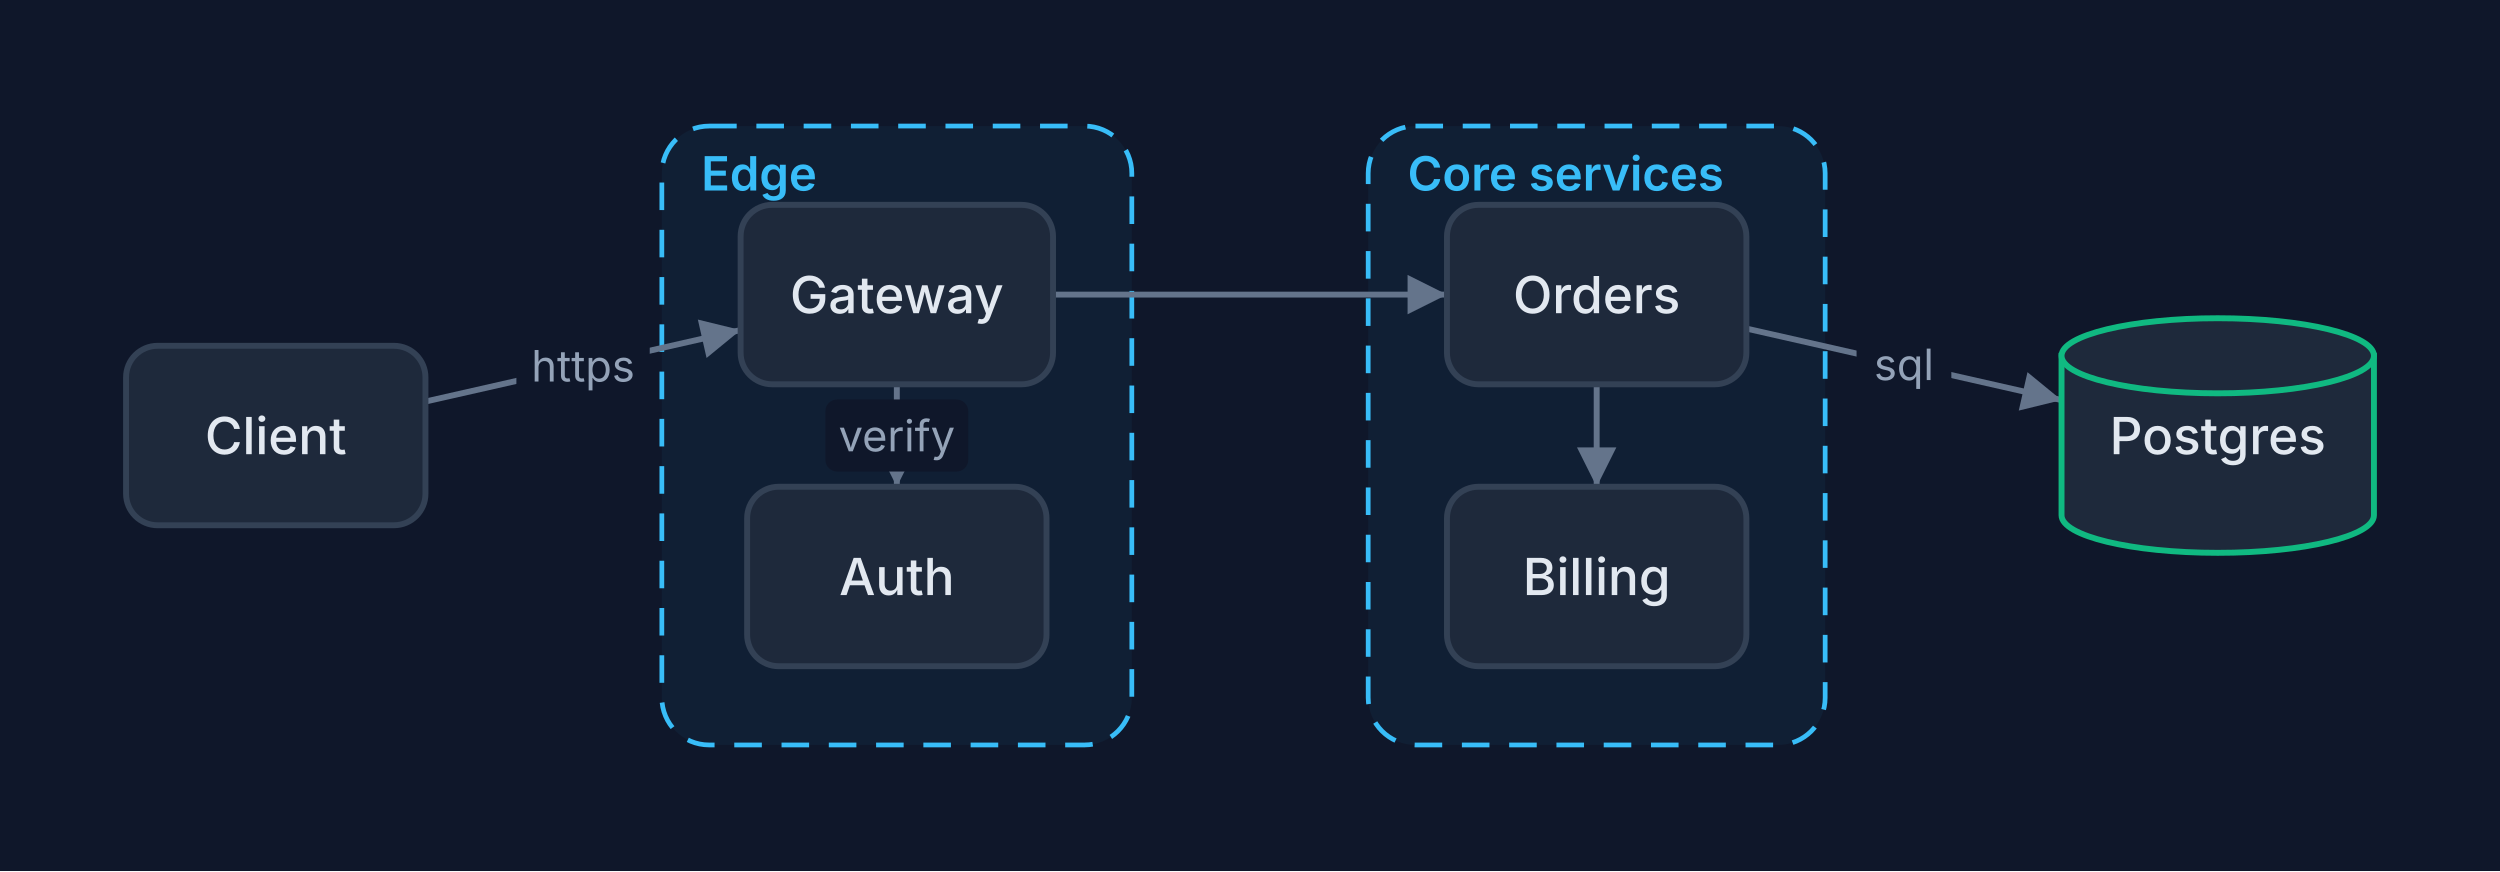
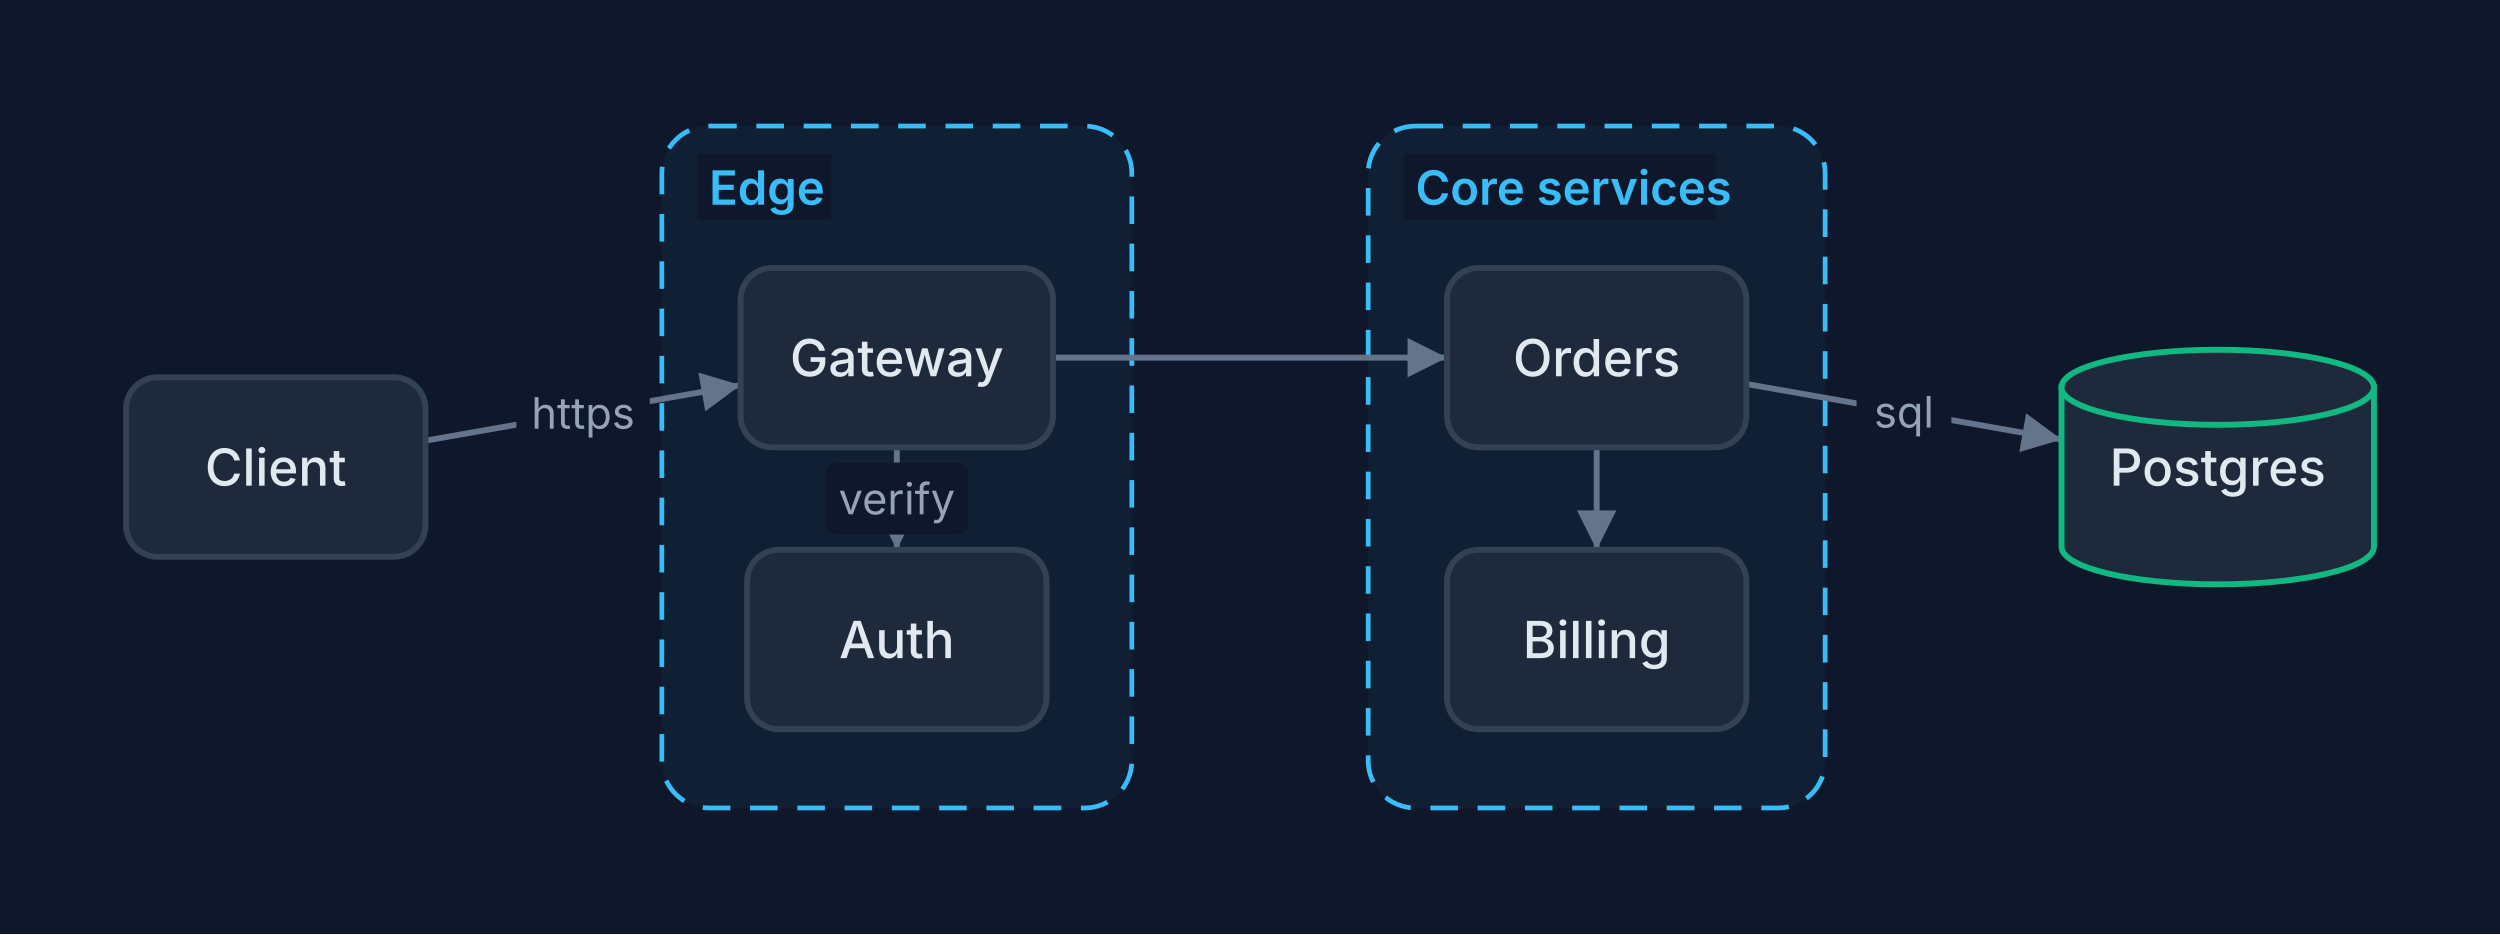
- <svg xmlns="http://www.w3.org/2000/svg" width="634.6" height="221.1" viewBox="0 0 634.6 221.1">
+ <svg xmlns="http://www.w3.org/2000/svg" width="634.6" height="237.1" viewBox="0 0 634.6 237.1">
  <defs>
    <marker id="h-solid-_64748b" markerUnits="userSpaceOnUse" markerWidth="11" markerHeight="11" refX="10" refY="5" orient="auto-start-reverse">
      <path d="M0,0 L10,5 L0,10 z" fill="#64748b" />
    </marker>
  </defs>
-   <rect x="0" y="0" width="634.6" height="221.1" fill="#0f172a" />
-   <g transform="translate(32,87.78)">
-     <rect x="136" y="-55.78" width="119.3" height="157.1" rx="12" fill="#38bdf8" fill-opacity="0.05" stroke="#38bdf8" stroke-width="1.2" stroke-dasharray="7 5" />
-     <text x="146" y="-43.78" text-anchor="start" dominant-baseline="central" font-family="Inter, ui-sans-serif, system-ui, sans-serif" font-size="12" font-weight="600" fill="#38bdf8">Edge</text>
-     <rect x="315.3" y="-55.78" width="116" height="157.1" rx="12" fill="#38bdf8" fill-opacity="0.05" stroke="#38bdf8" stroke-width="1.2" stroke-dasharray="7 5" />
-     <text x="325.3" y="-43.78" text-anchor="start" dominant-baseline="central" font-family="Inter, ui-sans-serif, system-ui, sans-serif" font-size="12" font-weight="600" fill="#38bdf8">Core services</text>
-     <polyline points="76,14.15 156,-4" fill="none" stroke="#64748b" stroke-width="1.5" stroke-linejoin="round" stroke-linecap="round" marker-end="url(#h-solid-_64748b)" />
-     <polyline points="195.65,9.77 195.65,35.78" fill="none" stroke="#64748b" stroke-width="1.5" stroke-linejoin="round" stroke-linecap="round" marker-end="url(#h-solid-_64748b)" />
-     <polyline points="235.3,-13 335.3,-13" fill="none" stroke="#64748b" stroke-width="1.5" stroke-linejoin="round" stroke-linecap="round" marker-end="url(#h-solid-_64748b)" />
-     <polyline points="373.3,9.77 373.3,35.78" fill="none" stroke="#64748b" stroke-width="1.5" stroke-linejoin="round" stroke-linecap="round" marker-end="url(#h-solid-_64748b)" />
-     <polyline points="411.3,-4.38 491.3,13.78" fill="none" stroke="#64748b" stroke-width="1.5" stroke-linejoin="round" stroke-linecap="round" marker-end="url(#h-solid-_64748b)" />
-     <rect x="99.08" y="-4.08" width="33.85" height="18.3" rx="3" fill="#0f172a" />
-     <text x="116" y="5.07" text-anchor="middle" dominant-baseline="central" font-family="Inter, ui-sans-serif, system-ui, sans-serif" font-size="11" font-weight="400" fill="#94a3b8">
+   <rect x="0" y="0" width="634.6" height="237.1" fill="#0f172a" />
+   <g transform="translate(32,95.78)">
+     <rect x="136" y="-63.78" width="119.3" height="173.1" rx="12" fill="#38bdf8" fill-opacity="0.05" stroke="#38bdf8" stroke-width="1.2" stroke-dasharray="7 5" />
+     <rect x="145" y="-56.82" width="34.02" height="16.8" fill="#0f172a" />
+     <text x="148" y="-48.18" text-anchor="start" dominant-baseline="central" font-family="Inter, ui-sans-serif, system-ui, sans-serif" font-size="12" font-weight="600" fill="#38bdf8">Edge</text>
+     <rect x="315.3" y="-63.78" width="116" height="173.1" rx="12" fill="#38bdf8" fill-opacity="0.05" stroke="#38bdf8" stroke-width="1.2" stroke-dasharray="7 5" />
+     <rect x="324.3" y="-56.82" width="79.34" height="16.8" fill="#0f172a" />
+     <text x="327.3" y="-48.18" text-anchor="start" dominant-baseline="central" font-family="Inter, ui-sans-serif, system-ui, sans-serif" font-size="12" font-weight="600" fill="#38bdf8">Core services</text>
+     <polyline points="76,16.08 156,1.99" fill="none" stroke="#64748b" stroke-width="1.5" stroke-linejoin="round" stroke-linecap="round" marker-end="url(#h-solid-_64748b)" />
+     <polyline points="195.65,17.77 195.65,43.78" fill="none" stroke="#64748b" stroke-width="1.5" stroke-linejoin="round" stroke-linecap="round" marker-end="url(#h-solid-_64748b)" />
+     <polyline points="235.3,-5 335.3,-5" fill="none" stroke="#64748b" stroke-width="1.5" stroke-linejoin="round" stroke-linecap="round" marker-end="url(#h-solid-_64748b)" />
+     <polyline points="373.3,17.77 373.3,43.78" fill="none" stroke="#64748b" stroke-width="1.5" stroke-linejoin="round" stroke-linecap="round" marker-end="url(#h-solid-_64748b)" />
+     <polyline points="411.3,1.69 491.3,15.79" fill="none" stroke="#64748b" stroke-width="1.5" stroke-linejoin="round" stroke-linecap="round" marker-end="url(#h-solid-_64748b)" />
+     <rect x="99.08" y="-0.12" width="33.85" height="18.3" rx="3" fill="#0f172a" />
+     <text x="116" y="9.03" text-anchor="middle" dominant-baseline="central" font-family="Inter, ui-sans-serif, system-ui, sans-serif" font-size="11" font-weight="400" fill="#94a3b8">
      <tspan x="116" dy="0">https</tspan>
    </text>
-     <rect x="177.51" y="13.62" width="36.28" height="18.3" rx="3" fill="#0f172a" />
-     <text x="195.65" y="22.78" text-anchor="middle" dominant-baseline="central" font-family="Inter, ui-sans-serif, system-ui, sans-serif" font-size="11" font-weight="400" fill="#94a3b8">
+     <rect x="177.51" y="21.63" width="36.28" height="18.3" rx="3" fill="#0f172a" />
+     <text x="195.65" y="30.78" text-anchor="middle" dominant-baseline="central" font-family="Inter, ui-sans-serif, system-ui, sans-serif" font-size="11" font-weight="400" fill="#94a3b8">
      <tspan x="195.65" dy="0">verify</tspan>
    </text>
-     <rect x="439.27" y="-4.45" width="24.06" height="18.3" rx="3" fill="#0f172a" />
-     <text x="451.3" y="4.7" text-anchor="middle" dominant-baseline="central" font-family="Inter, ui-sans-serif, system-ui, sans-serif" font-size="11" font-weight="400" fill="#94a3b8">
+     <rect x="439.27" y="-0.41" width="24.06" height="18.3" rx="3" fill="#0f172a" />
+     <text x="451.3" y="8.74" text-anchor="middle" dominant-baseline="central" font-family="Inter, ui-sans-serif, system-ui, sans-serif" font-size="11" font-weight="400" fill="#94a3b8">
      <tspan x="451.3" dy="0">sql</tspan>
    </text>
    <rect x="0" y="0" width="76" height="45.55" rx="8" fill="#1e293b" stroke="#334155" stroke-width="1.5" />
    <text x="38" y="22.78" text-anchor="middle" dominant-baseline="central" font-family="Inter, ui-sans-serif, system-ui, sans-serif" font-size="13" font-weight="500" fill="#e2e8f0">
      <tspan x="38" dy="0">Client</tspan>
    </text>
-     <rect x="156" y="-35.78" width="79.3" height="45.55" rx="8" fill="#1e293b" stroke="#334155" stroke-width="1.5" />
-     <text x="195.65" y="-13" text-anchor="middle" dominant-baseline="central" font-family="Inter, ui-sans-serif, system-ui, sans-serif" font-size="13" font-weight="500" fill="#e2e8f0">
+     <rect x="156" y="-27.78" width="79.3" height="45.55" rx="8" fill="#1e293b" stroke="#334155" stroke-width="1.5" />
+     <text x="195.65" y="-5" text-anchor="middle" dominant-baseline="central" font-family="Inter, ui-sans-serif, system-ui, sans-serif" font-size="13" font-weight="500" fill="#e2e8f0">
      <tspan x="195.65" dy="0">Gateway</tspan>
    </text>
-     <rect x="157.65" y="35.78" width="76" height="45.55" rx="8" fill="#1e293b" stroke="#334155" stroke-width="1.5" />
-     <text x="195.65" y="58.55" text-anchor="middle" dominant-baseline="central" font-family="Inter, ui-sans-serif, system-ui, sans-serif" font-size="13" font-weight="500" fill="#e2e8f0">
+     <rect x="157.65" y="43.78" width="76" height="45.55" rx="8" fill="#1e293b" stroke="#334155" stroke-width="1.5" />
+     <text x="195.65" y="66.55" text-anchor="middle" dominant-baseline="central" font-family="Inter, ui-sans-serif, system-ui, sans-serif" font-size="13" font-weight="500" fill="#e2e8f0">
      <tspan x="195.65" dy="0">Auth</tspan>
    </text>
-     <rect x="335.3" y="-35.78" width="76" height="45.55" rx="8" fill="#1e293b" stroke="#334155" stroke-width="1.5" />
-     <text x="373.3" y="-13" text-anchor="middle" dominant-baseline="central" font-family="Inter, ui-sans-serif, system-ui, sans-serif" font-size="13" font-weight="500" fill="#e2e8f0">
+     <rect x="335.3" y="-27.78" width="76" height="45.55" rx="8" fill="#1e293b" stroke="#334155" stroke-width="1.5" />
+     <text x="373.3" y="-5" text-anchor="middle" dominant-baseline="central" font-family="Inter, ui-sans-serif, system-ui, sans-serif" font-size="13" font-weight="500" fill="#e2e8f0">
      <tspan x="373.3" dy="0">Orders</tspan>
    </text>
-     <rect x="335.3" y="35.78" width="76" height="45.55" rx="8" fill="#1e293b" stroke="#334155" stroke-width="1.5" />
-     <text x="373.3" y="58.55" text-anchor="middle" dominant-baseline="central" font-family="Inter, ui-sans-serif, system-ui, sans-serif" font-size="13" font-weight="500" fill="#e2e8f0">
+     <rect x="335.3" y="43.78" width="76" height="45.55" rx="8" fill="#1e293b" stroke="#334155" stroke-width="1.5" />
+     <text x="373.3" y="66.55" text-anchor="middle" dominant-baseline="central" font-family="Inter, ui-sans-serif, system-ui, sans-serif" font-size="13" font-weight="500" fill="#e2e8f0">
      <tspan x="373.3" dy="0">Billing</tspan>
    </text>
    <path d="M 491.3 2.53 L 491.3 43.02 A 39.65 9.53 0 0 0 570.6 43.02 L 570.6 2.53 Z" fill="#1e293b" stroke="#10b981" stroke-width="1.5" />
    <ellipse cx="530.95" cy="2.53" rx="39.65" ry="9.53" fill="#1e293b" stroke="#10b981" stroke-width="1.5" />
    <text x="530.95" y="22.78" text-anchor="middle" dominant-baseline="central" font-family="Inter, ui-sans-serif, system-ui, sans-serif" font-size="13" font-weight="500" fill="#e2e8f0">
      <tspan x="530.95" dy="0">Postgres</tspan>
    </text>
  </g>
</svg>
